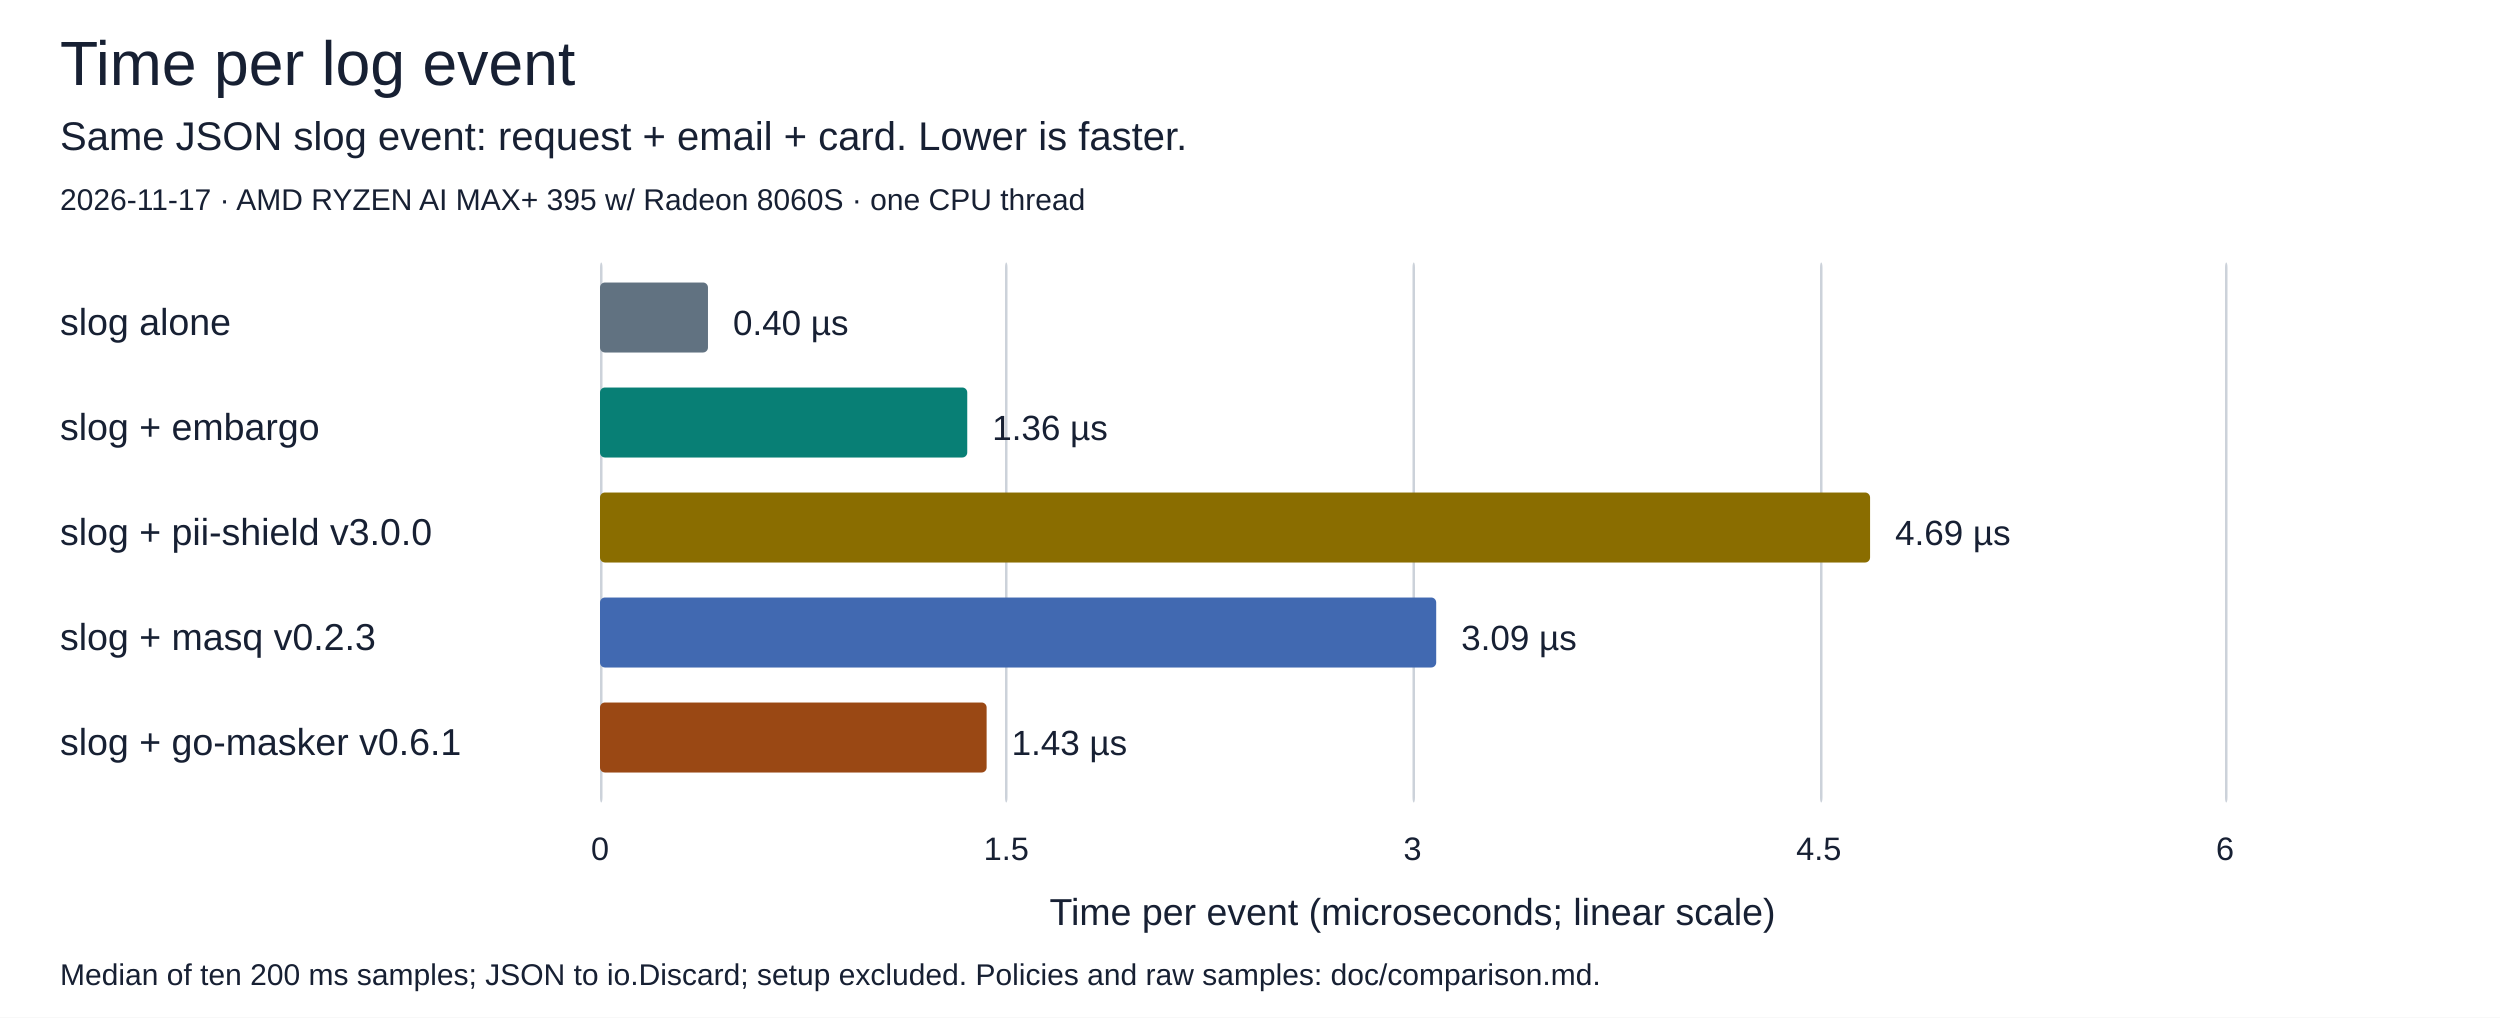
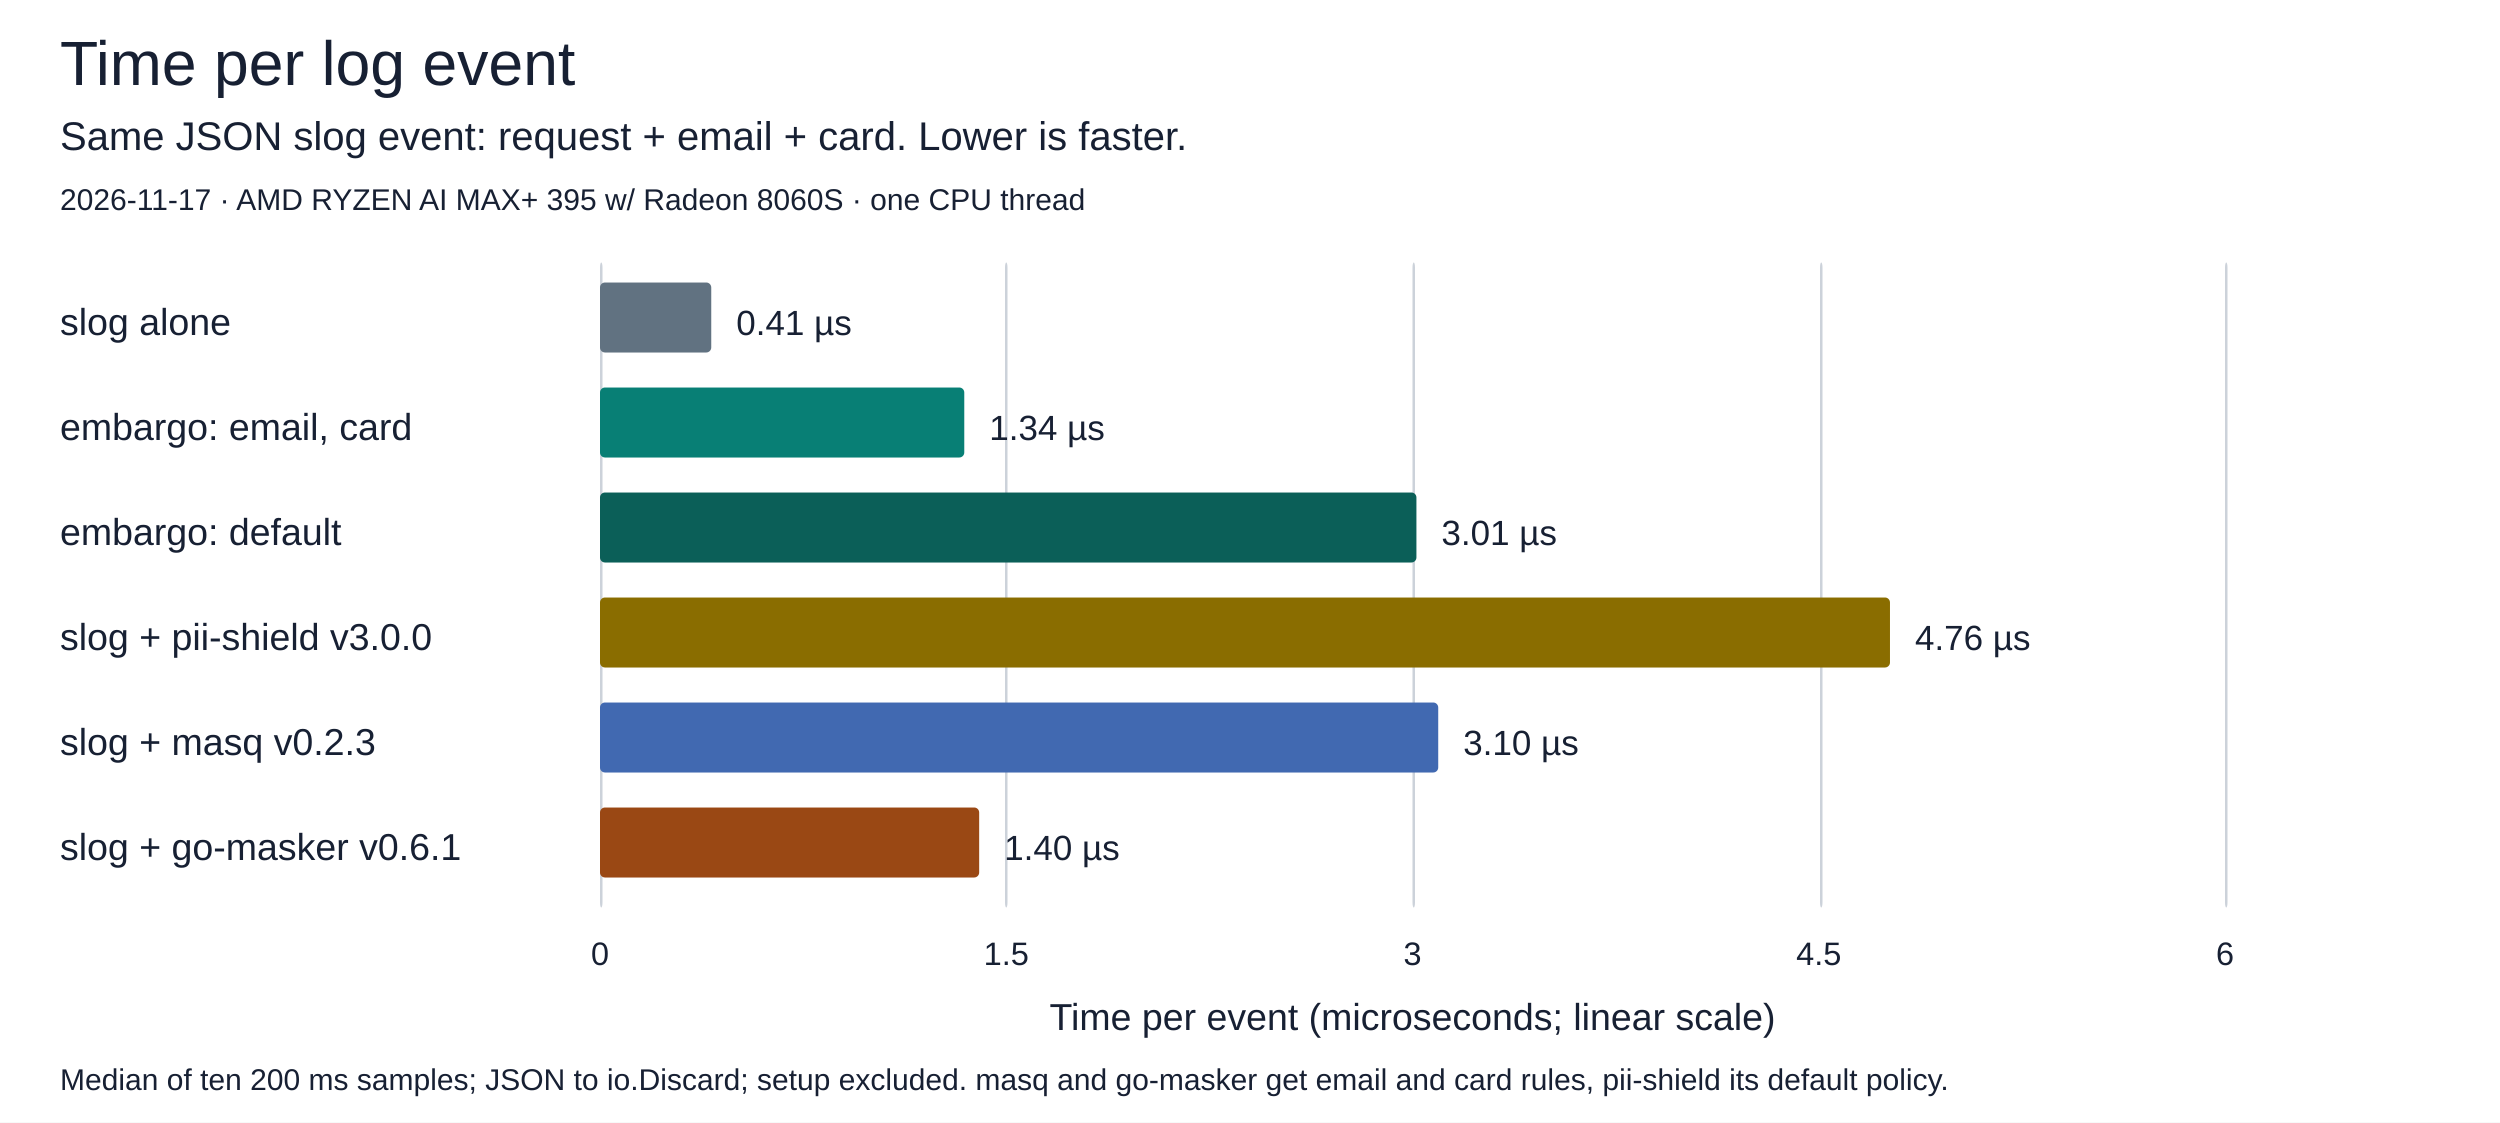
- <svg xmlns="http://www.w3.org/2000/svg" width="1000" height="407" viewBox="0 0 1000 407" role="img">
+ <svg xmlns="http://www.w3.org/2000/svg" width="1000" height="449" viewBox="0 0 1000 449" role="img">
  <rect width="100%" height="100%" fill="white" />
  <g font-family="Arial, sans-serif" font-size="15" fill="#172033">
    <text x="24" y="34" font-size="25" fill="#172033" text-anchor="start">Time per log event</text>
    <text x="24" y="60" font-size="16" fill="#172033" text-anchor="start">Same JSON slog event: request + email + card. Lower is faster.</text>
    <text x="24" y="84" font-size="12" fill="#172033" text-anchor="start">2026-11-17 · AMD RYZEN AI MAX+ 395 w/ Radeon 8060S · one CPU thread</text>
-     <rect x="240" y="105" width="1.00" height="216" rx="2" fill="#ccd2da" />
-     <text x="240.0" y="344" font-size="13" fill="#172033" text-anchor="middle">0</text>
-     <rect x="402" y="105" width="1.00" height="216" rx="2" fill="#ccd2da" />
-     <text x="402.5" y="344" font-size="13" fill="#172033" text-anchor="middle">1.5</text>
-     <rect x="565" y="105" width="1.00" height="216" rx="2" fill="#ccd2da" />
-     <text x="565.0" y="344" font-size="13" fill="#172033" text-anchor="middle">3</text>
-     <rect x="728" y="105" width="1.00" height="216" rx="2" fill="#ccd2da" />
-     <text x="727.5" y="344" font-size="13" fill="#172033" text-anchor="middle">4.5</text>
-     <rect x="890" y="105" width="1.00" height="216" rx="2" fill="#ccd2da" />
-     <text x="890.0" y="344" font-size="13" fill="#172033" text-anchor="middle">6</text>
+     <rect x="240" y="105" width="1.00" height="258" rx="2" fill="#ccd2da" />
+     <text x="240.0" y="386" font-size="13" fill="#172033" text-anchor="middle">0</text>
+     <rect x="402" y="105" width="1.00" height="258" rx="2" fill="#ccd2da" />
+     <text x="402.5" y="386" font-size="13" fill="#172033" text-anchor="middle">1.5</text>
+     <rect x="565" y="105" width="1.00" height="258" rx="2" fill="#ccd2da" />
+     <text x="565.0" y="386" font-size="13" fill="#172033" text-anchor="middle">3</text>
+     <rect x="728" y="105" width="1.00" height="258" rx="2" fill="#ccd2da" />
+     <text x="727.5" y="386" font-size="13" fill="#172033" text-anchor="middle">4.5</text>
+     <rect x="890" y="105" width="1.00" height="258" rx="2" fill="#ccd2da" />
+     <text x="890.0" y="386" font-size="13" fill="#172033" text-anchor="middle">6</text>
    <text x="24" y="134" font-size="15" fill="#172033" text-anchor="start">slog alone</text>
-     <rect x="240" y="113" width="43.19" height="28" rx="2" fill="#617281" />
-     <text x="293.19" y="134" font-size="14" fill="#172033" text-anchor="start">0.40 µs</text>
-     <text x="24" y="176" font-size="15" fill="#172033" text-anchor="start">slog + embargo</text>
-     <rect x="240" y="155" width="146.90" height="28" rx="2" fill="#087f75" />
-     <text x="396.9" y="176" font-size="14" fill="#172033" text-anchor="start">1.36 µs</text>
-     <text x="24" y="218" font-size="15" fill="#172033" text-anchor="start">slog + pii-shield v3.0.0</text>
-     <rect x="240" y="197" width="508.03" height="28" rx="2" fill="#8a6d00" />
-     <text x="758.03" y="218" font-size="14" fill="#172033" text-anchor="start">4.69 µs</text>
-     <text x="24" y="260" font-size="15" fill="#172033" text-anchor="start">slog + masq v0.2.3</text>
-     <rect x="240" y="239" width="334.48" height="28" rx="2" fill="#4169b1" />
-     <text x="584.48" y="260" font-size="14" fill="#172033" text-anchor="start">3.09 µs</text>
-     <text x="24" y="302" font-size="15" fill="#172033" text-anchor="start">slog + go-masker v0.6.1</text>
-     <rect x="240" y="281" width="154.65" height="28" rx="2" fill="#9a4814" />
-     <text x="404.65" y="302" font-size="14" fill="#172033" text-anchor="start">1.43 µs</text>
-     <text x="565.0" y="370" font-size="15" fill="#172033" text-anchor="middle">Time per event (microseconds; linear scale)</text>
-     <text x="24" y="394" font-size="12" fill="#172033" text-anchor="start">Median of ten 200 ms samples; JSON to io.Discard; setup excluded. Policies and raw samples: doc/comparison.md.</text>
+     <rect x="240" y="113" width="44.50" height="28" rx="2" fill="#617281" />
+     <text x="294.5" y="134" font-size="14" fill="#172033" text-anchor="start">0.41 µs</text>
+     <text x="24" y="176" font-size="15" fill="#172033" text-anchor="start">embargo: email, card</text>
+     <rect x="240" y="155" width="145.71" height="28" rx="2" fill="#087f75" />
+     <text x="395.71" y="176" font-size="14" fill="#172033" text-anchor="start">1.34 µs</text>
+     <text x="24" y="218" font-size="15" fill="#172033" text-anchor="start">embargo: default</text>
+     <rect x="240" y="197" width="326.57" height="28" rx="2" fill="#0b5f58" />
+     <text x="576.57" y="218" font-size="14" fill="#172033" text-anchor="start">3.01 µs</text>
+     <text x="24" y="260" font-size="15" fill="#172033" text-anchor="start">slog + pii-shield v3.0.0</text>
+     <rect x="240" y="239" width="515.99" height="28" rx="2" fill="#8a6d00" />
+     <text x="765.99" y="260" font-size="14" fill="#172033" text-anchor="start">4.76 µs</text>
+     <text x="24" y="302" font-size="15" fill="#172033" text-anchor="start">slog + masq v0.2.3</text>
+     <rect x="240" y="281" width="335.29" height="28" rx="2" fill="#4169b1" />
+     <text x="585.29" y="302" font-size="14" fill="#172033" text-anchor="start">3.10 µs</text>
+     <text x="24" y="344" font-size="15" fill="#172033" text-anchor="start">slog + go-masker v0.6.1</text>
+     <rect x="240" y="323" width="151.67" height="28" rx="2" fill="#9a4814" />
+     <text x="401.67" y="344" font-size="14" fill="#172033" text-anchor="start">1.40 µs</text>
+     <text x="565.0" y="412" font-size="15" fill="#172033" text-anchor="middle">Time per event (microseconds; linear scale)</text>
+     <text x="24" y="436" font-size="12" fill="#172033" text-anchor="start">Median of ten 200 ms samples; JSON to io.Discard; setup excluded. masq and go-masker get email and card rules, pii-shield its default policy.</text>
  </g>
</svg>
